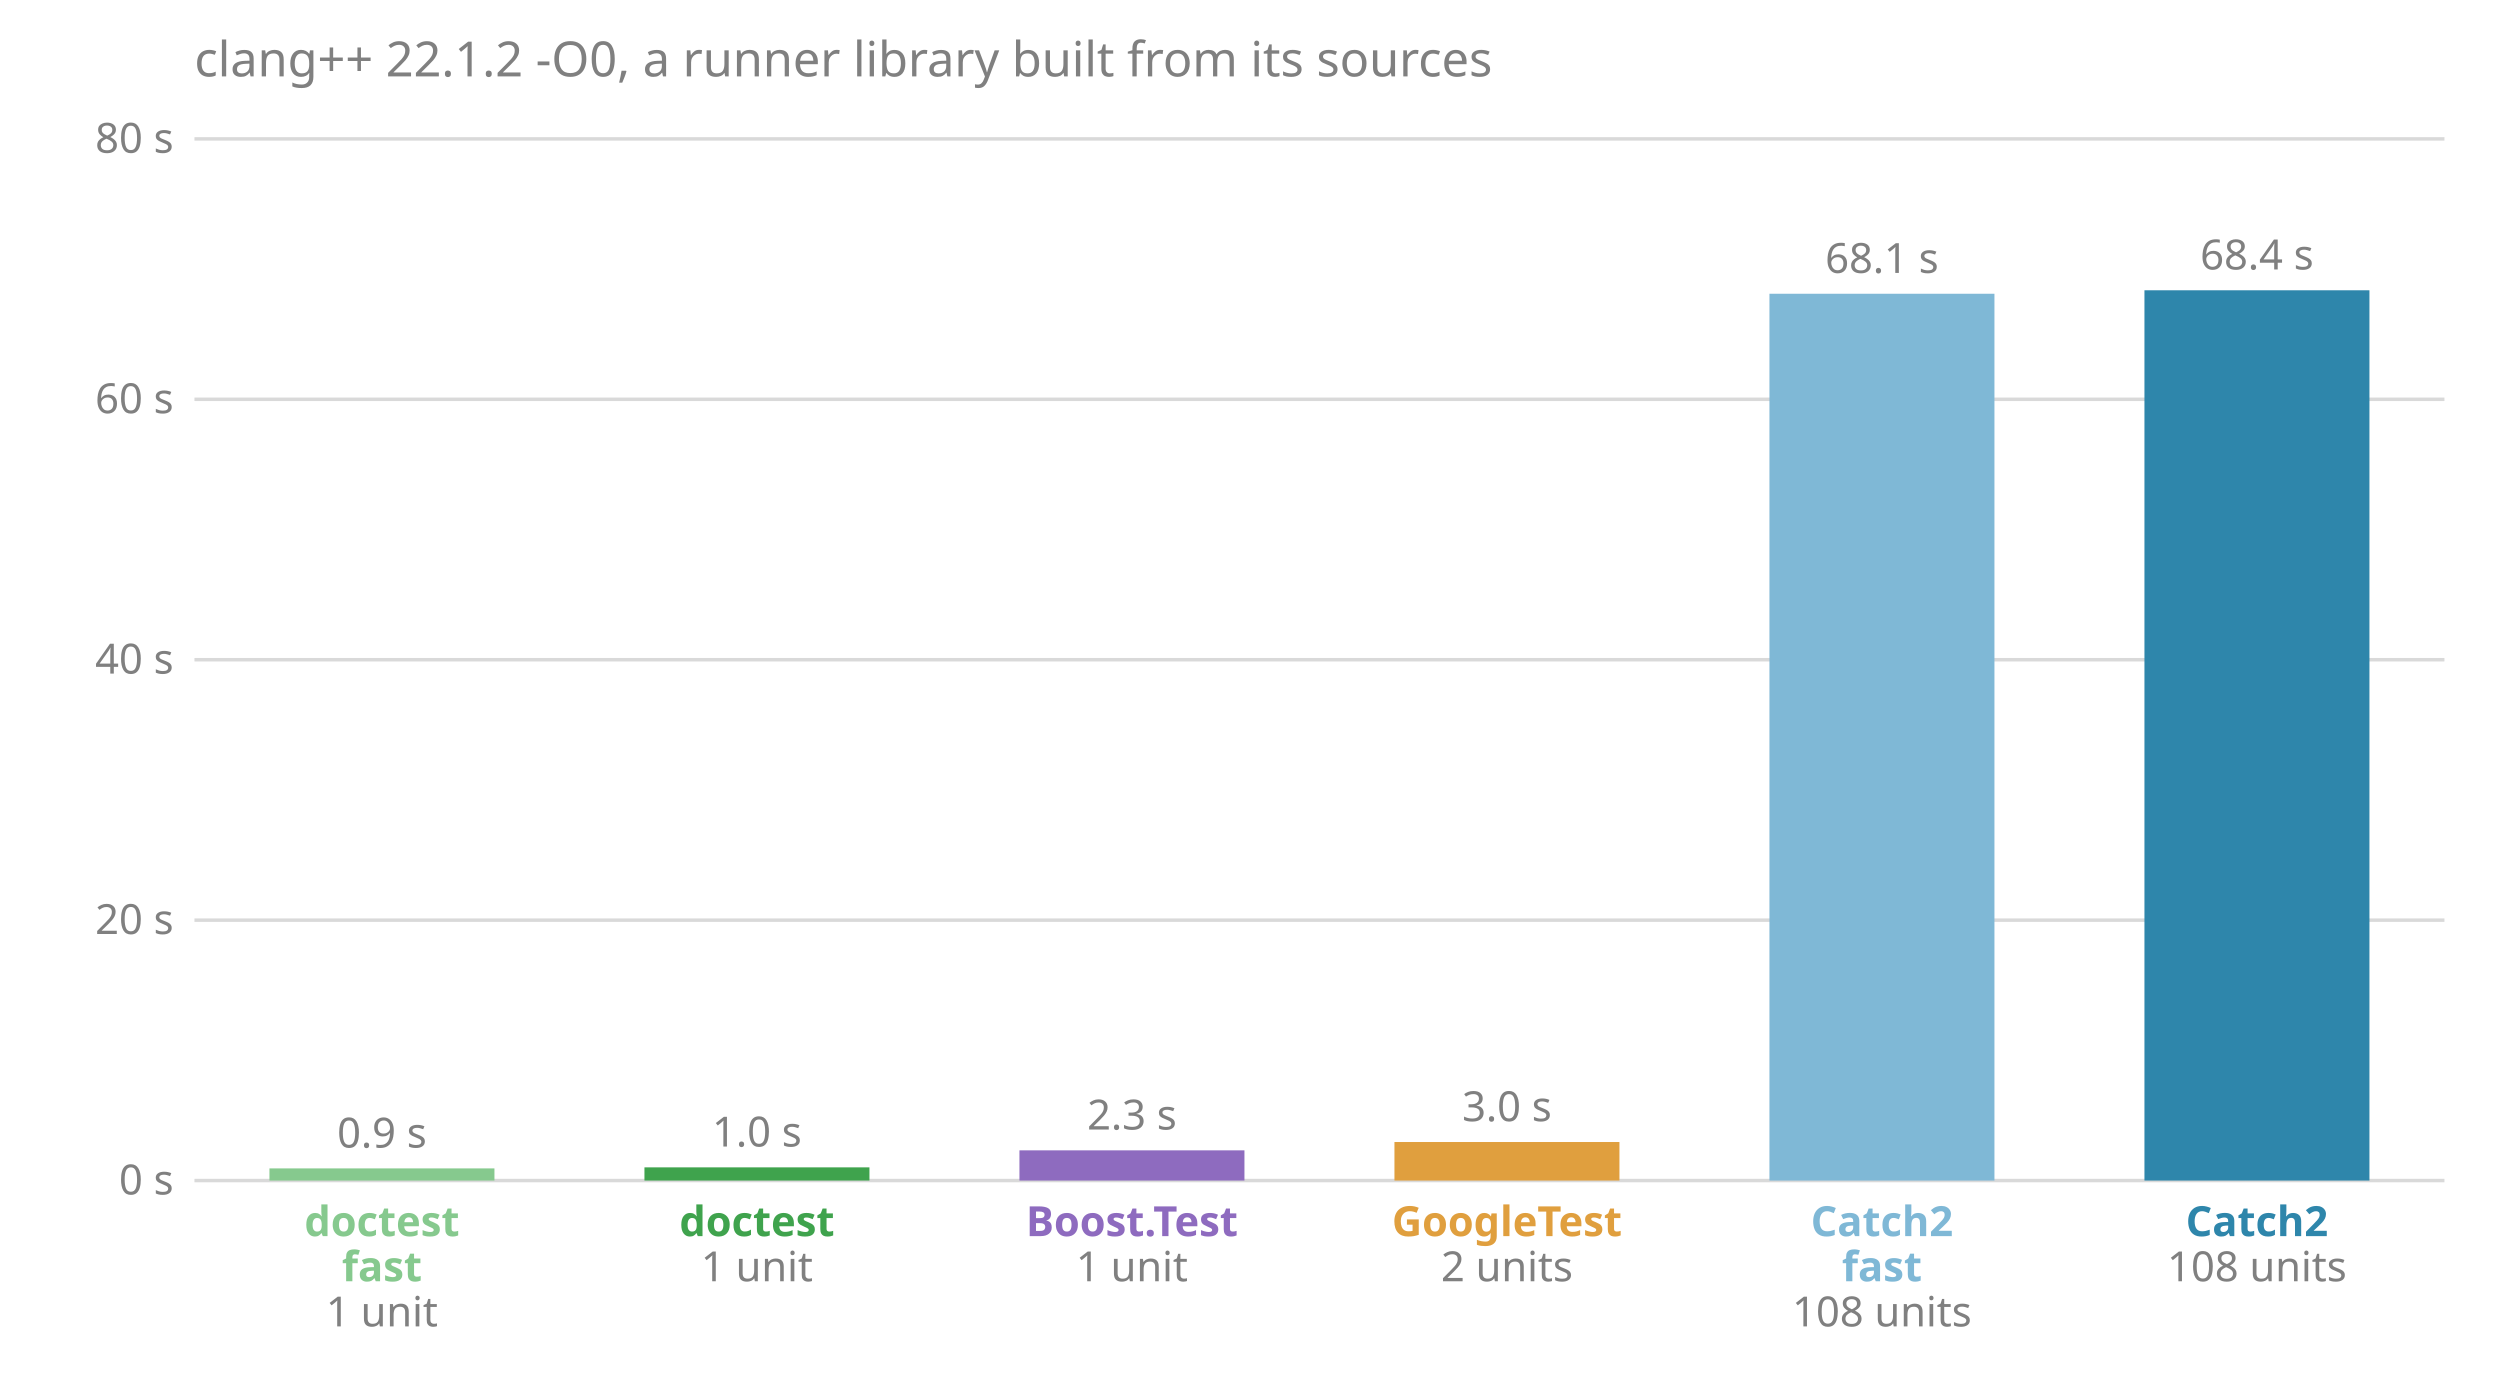
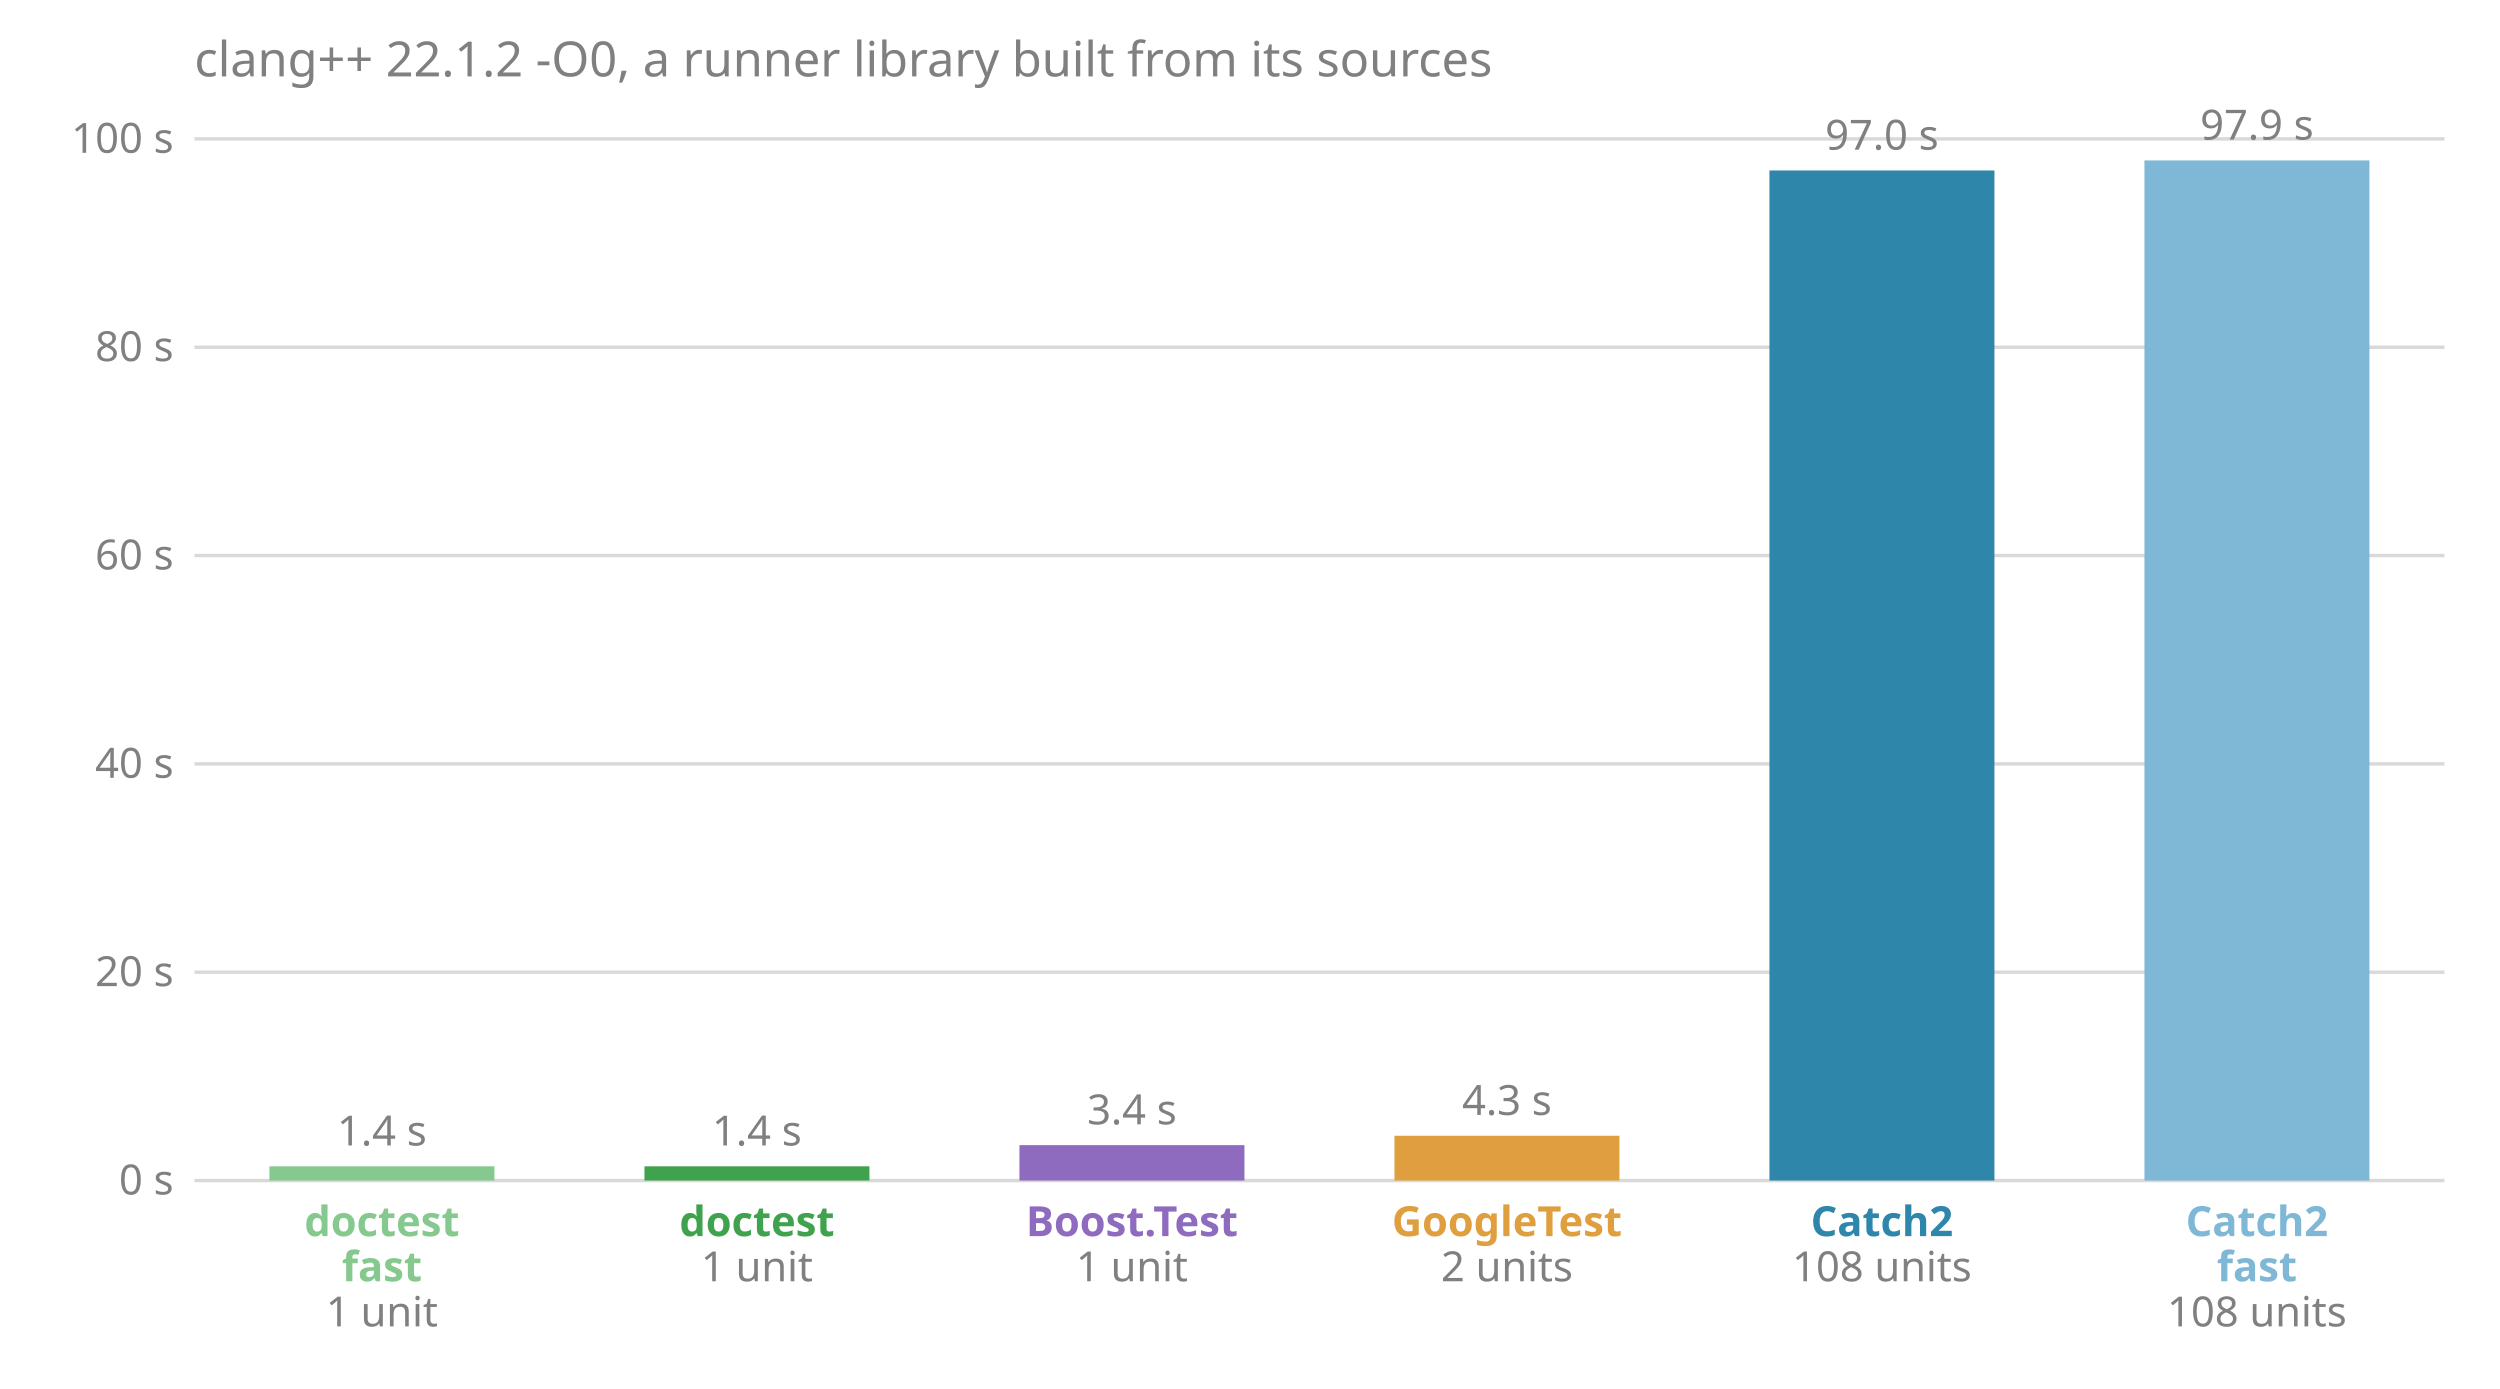
<svg xmlns="http://www.w3.org/2000/svg" viewBox="0 0 720 400" font-family="sans-serif" font-size="12">
  <text x="56.0" y="22.0" fill="#808080" font-size="14">clang++ 22.1.2 -O0, a runner library built from its sources</text>
  <line x1="56.0" x2="704.0" y1="340.0" y2="340.0" stroke="#808080" stroke-opacity="0.3" />
  <text x="50.0" y="344.0" fill="#808080" text-anchor="end">0 s</text>
-   <line x1="56.0" x2="704.0" y1="265.0" y2="265.0" stroke="#808080" stroke-opacity="0.3" />
-   <text x="50.0" y="269.0" fill="#808080" text-anchor="end">20 s</text>
-   <line x1="56.0" x2="704.0" y1="190.0" y2="190.0" stroke="#808080" stroke-opacity="0.3" />
-   <text x="50.0" y="194.0" fill="#808080" text-anchor="end">40 s</text>
-   <line x1="56.0" x2="704.0" y1="115.0" y2="115.0" stroke="#808080" stroke-opacity="0.3" />
-   <text x="50.0" y="119.0" fill="#808080" text-anchor="end">60 s</text>
+   <line x1="56.0" x2="704.0" y1="280.0" y2="280.0" stroke="#808080" stroke-opacity="0.3" />
+   <text x="50.0" y="284.0" fill="#808080" text-anchor="end">20 s</text>
+   <line x1="56.0" x2="704.0" y1="220.0" y2="220.0" stroke="#808080" stroke-opacity="0.3" />
+   <text x="50.0" y="224.0" fill="#808080" text-anchor="end">40 s</text>
+   <line x1="56.0" x2="704.0" y1="160.0" y2="160.0" stroke="#808080" stroke-opacity="0.3" />
+   <text x="50.0" y="164.0" fill="#808080" text-anchor="end">60 s</text>
+   <line x1="56.0" x2="704.0" y1="100.0" y2="100.0" stroke="#808080" stroke-opacity="0.3" />
+   <text x="50.0" y="104.0" fill="#808080" text-anchor="end">80 s</text>
  <line x1="56.0" x2="704.0" y1="40.0" y2="40.0" stroke="#808080" stroke-opacity="0.3" />
-   <text x="50.0" y="44.0" fill="#808080" text-anchor="end">80 s</text>
-   <rect x="77.6" y="336.5" width="64.8" height="3.5" fill="#86c98e" />
-   <text x="110.0" y="330.5" fill="#808080" text-anchor="middle">0.9 s</text>
+   <text x="50.0" y="44.0" fill="#808080" text-anchor="end">100 s</text>
+   <rect x="77.6" y="335.9" width="64.8" height="4.1" fill="#86c98e" />
+   <text x="110.0" y="329.9" fill="#808080" text-anchor="middle">1.4 s</text>
  <text x="110.0" y="356.0" fill="#86c98e" font-weight="bold" text-anchor="middle">doctest</text>
  <text x="110.0" y="369.0" fill="#86c98e" font-weight="bold" text-anchor="middle">fast</text>
  <text x="110.0" y="382.0" fill="#808080" text-anchor="middle">1 unit</text>
-   <rect x="185.6" y="336.2" width="64.8" height="3.8" fill="#3fa34d" />
-   <text x="218.0" y="330.2" fill="#808080" text-anchor="middle">1.0 s</text>
+   <rect x="185.6" y="335.9" width="64.8" height="4.1" fill="#3fa34d" />
+   <text x="218.0" y="329.9" fill="#808080" text-anchor="middle">1.4 s</text>
  <text x="218.0" y="356.0" fill="#3fa34d" font-weight="bold" text-anchor="middle">doctest</text>
  <text x="218.0" y="369.0" fill="#808080" text-anchor="middle">1 unit</text>
-   <rect x="293.6" y="331.3" width="64.8" height="8.7" fill="#8e6bbf" />
-   <text x="326.0" y="325.3" fill="#808080" text-anchor="middle">2.3 s</text>
+   <rect x="293.6" y="329.8" width="64.8" height="10.2" fill="#8e6bbf" />
+   <text x="326.0" y="323.8" fill="#808080" text-anchor="middle">3.4 s</text>
  <text x="326.0" y="356.0" fill="#8e6bbf" font-weight="bold" text-anchor="middle">Boost.Test</text>
  <text x="326.0" y="369.0" fill="#808080" text-anchor="middle">1 unit</text>
-   <rect x="401.6" y="328.9" width="64.8" height="11.1" fill="#e09f3e" />
-   <text x="434.0" y="322.9" fill="#808080" text-anchor="middle">3.0 s</text>
+   <rect x="401.6" y="327.1" width="64.8" height="12.9" fill="#e09f3e" />
+   <text x="434.0" y="321.1" fill="#808080" text-anchor="middle">4.3 s</text>
  <text x="434.0" y="356.0" fill="#e09f3e" font-weight="bold" text-anchor="middle">GoogleTest</text>
  <text x="434.0" y="369.0" fill="#808080" text-anchor="middle">2 units</text>
-   <rect x="509.6" y="84.6" width="64.8" height="255.4" fill="#7fb8d6" />
-   <text x="542.0" y="78.6" fill="#808080" text-anchor="middle">68.1 s</text>
-   <text x="542.0" y="356.0" fill="#7fb8d6" font-weight="bold" text-anchor="middle">Catch2</text>
-   <text x="542.0" y="369.0" fill="#7fb8d6" font-weight="bold" text-anchor="middle">fast</text>
-   <text x="542.0" y="382.0" fill="#808080" text-anchor="middle">108 units</text>
-   <rect x="617.6" y="83.6" width="64.8" height="256.4" fill="#2e86ab" />
-   <text x="650.0" y="77.6" fill="#808080" text-anchor="middle">68.4 s</text>
-   <text x="650.0" y="356.0" fill="#2e86ab" font-weight="bold" text-anchor="middle">Catch2</text>
-   <text x="650.0" y="369.0" fill="#808080" text-anchor="middle">108 units</text>
+   <rect x="509.6" y="49.1" width="64.8" height="290.9" fill="#2e86ab" />
+   <text x="542.0" y="43.1" fill="#808080" text-anchor="middle">97.0 s</text>
+   <text x="542.0" y="356.0" fill="#2e86ab" font-weight="bold" text-anchor="middle">Catch2</text>
+   <text x="542.0" y="369.0" fill="#808080" text-anchor="middle">108 units</text>
+   <rect x="617.6" y="46.2" width="64.8" height="293.8" fill="#7fb8d6" />
+   <text x="650.0" y="40.2" fill="#808080" text-anchor="middle">97.9 s</text>
+   <text x="650.0" y="356.0" fill="#7fb8d6" font-weight="bold" text-anchor="middle">Catch2</text>
+   <text x="650.0" y="369.0" fill="#7fb8d6" font-weight="bold" text-anchor="middle">fast</text>
+   <text x="650.0" y="382.0" fill="#808080" text-anchor="middle">108 units</text>
</svg>
